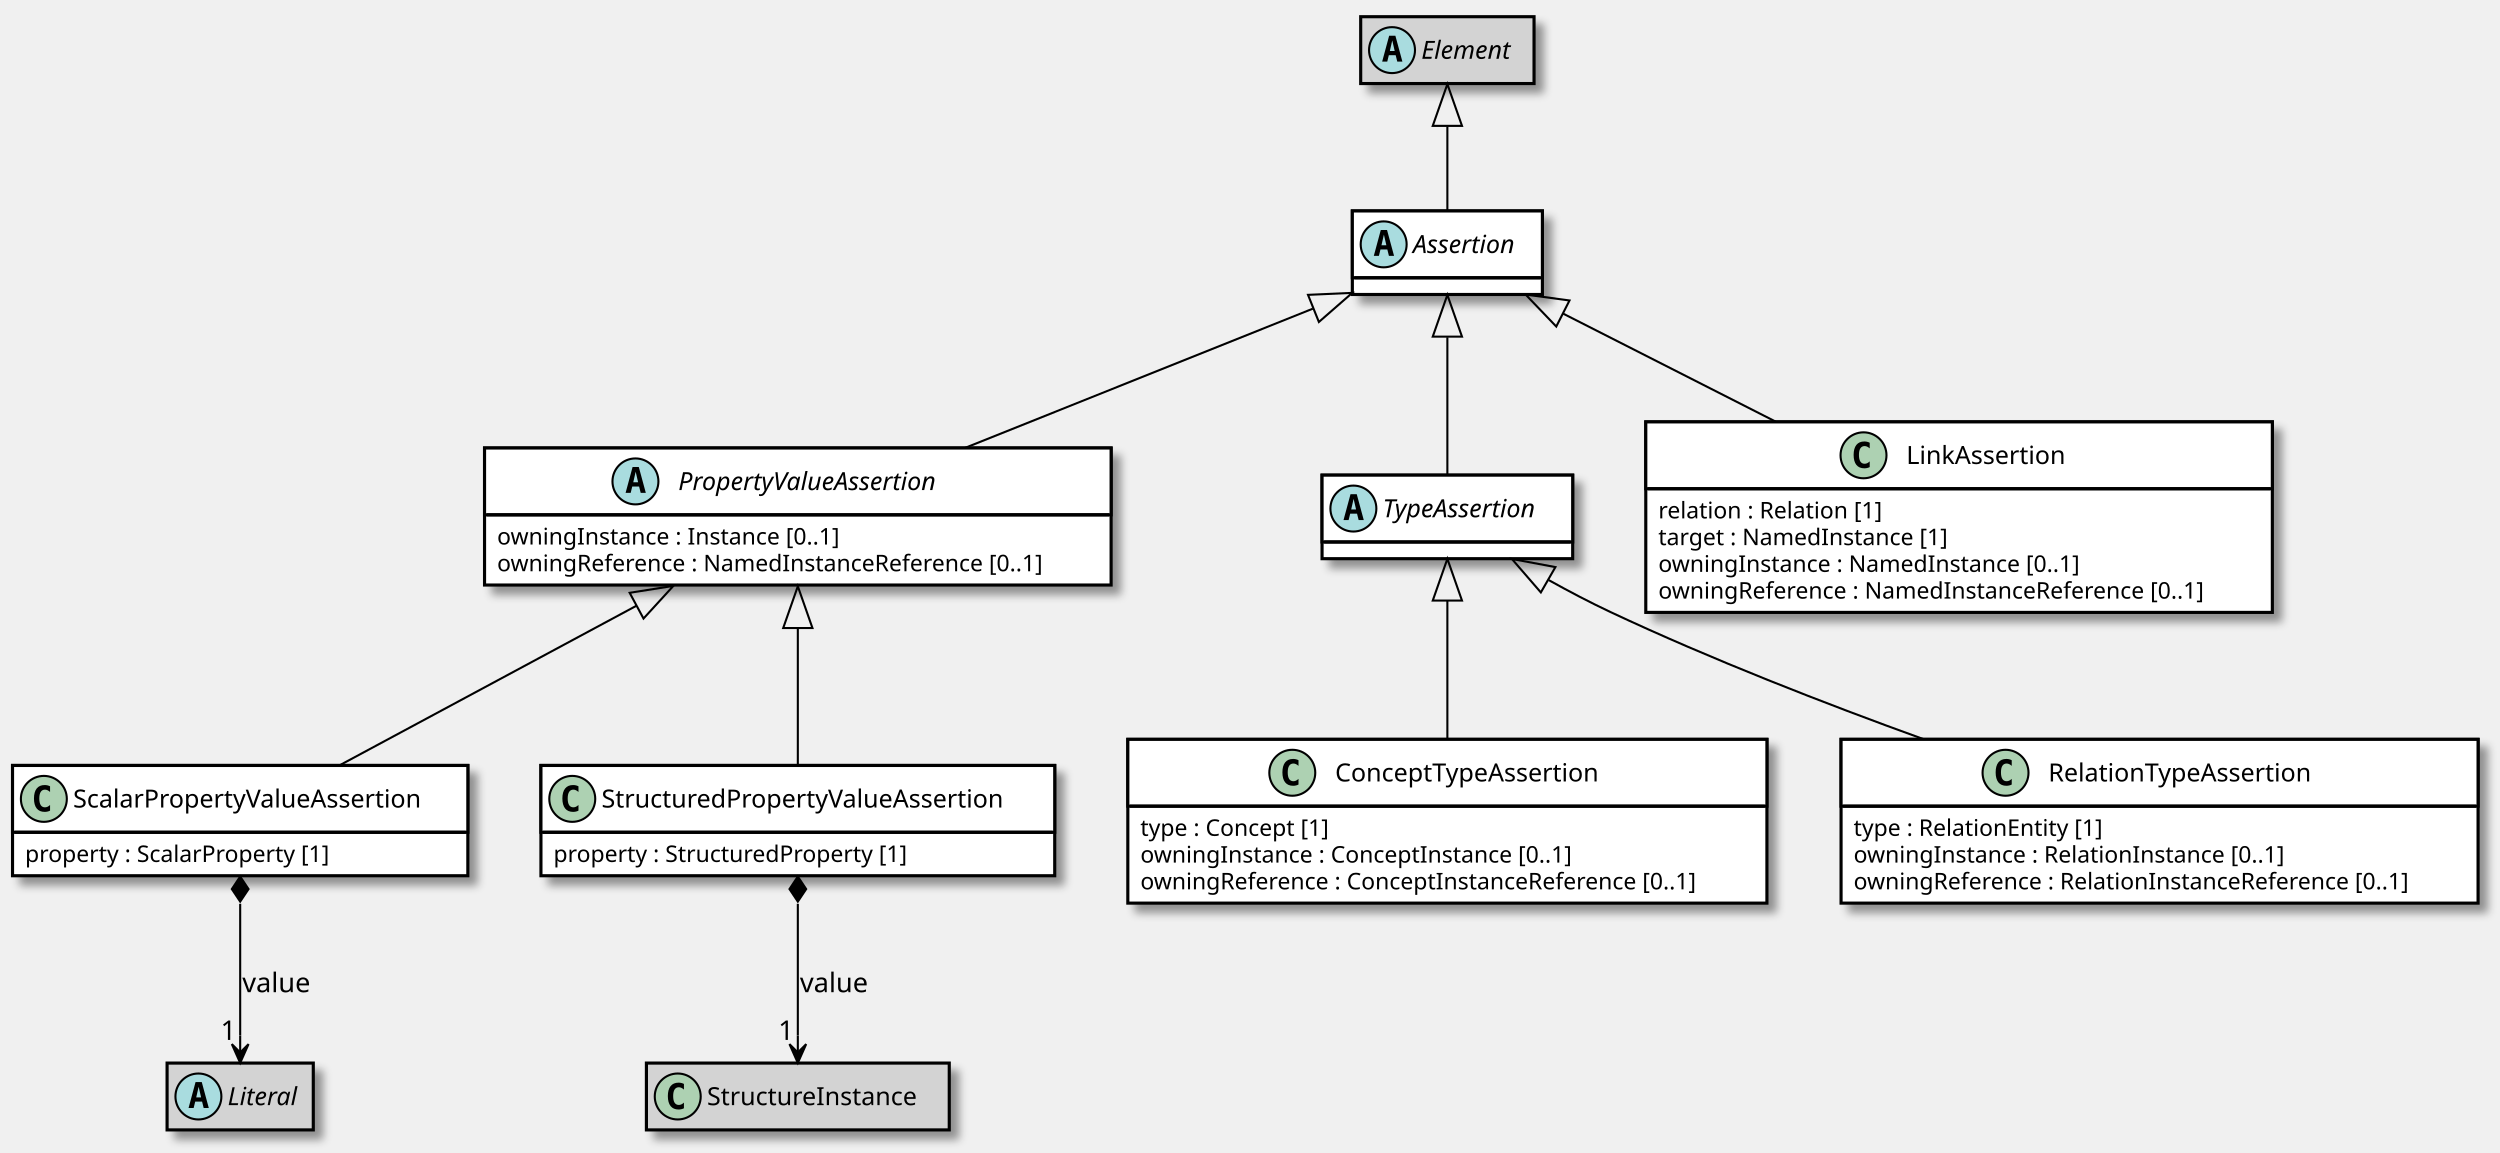
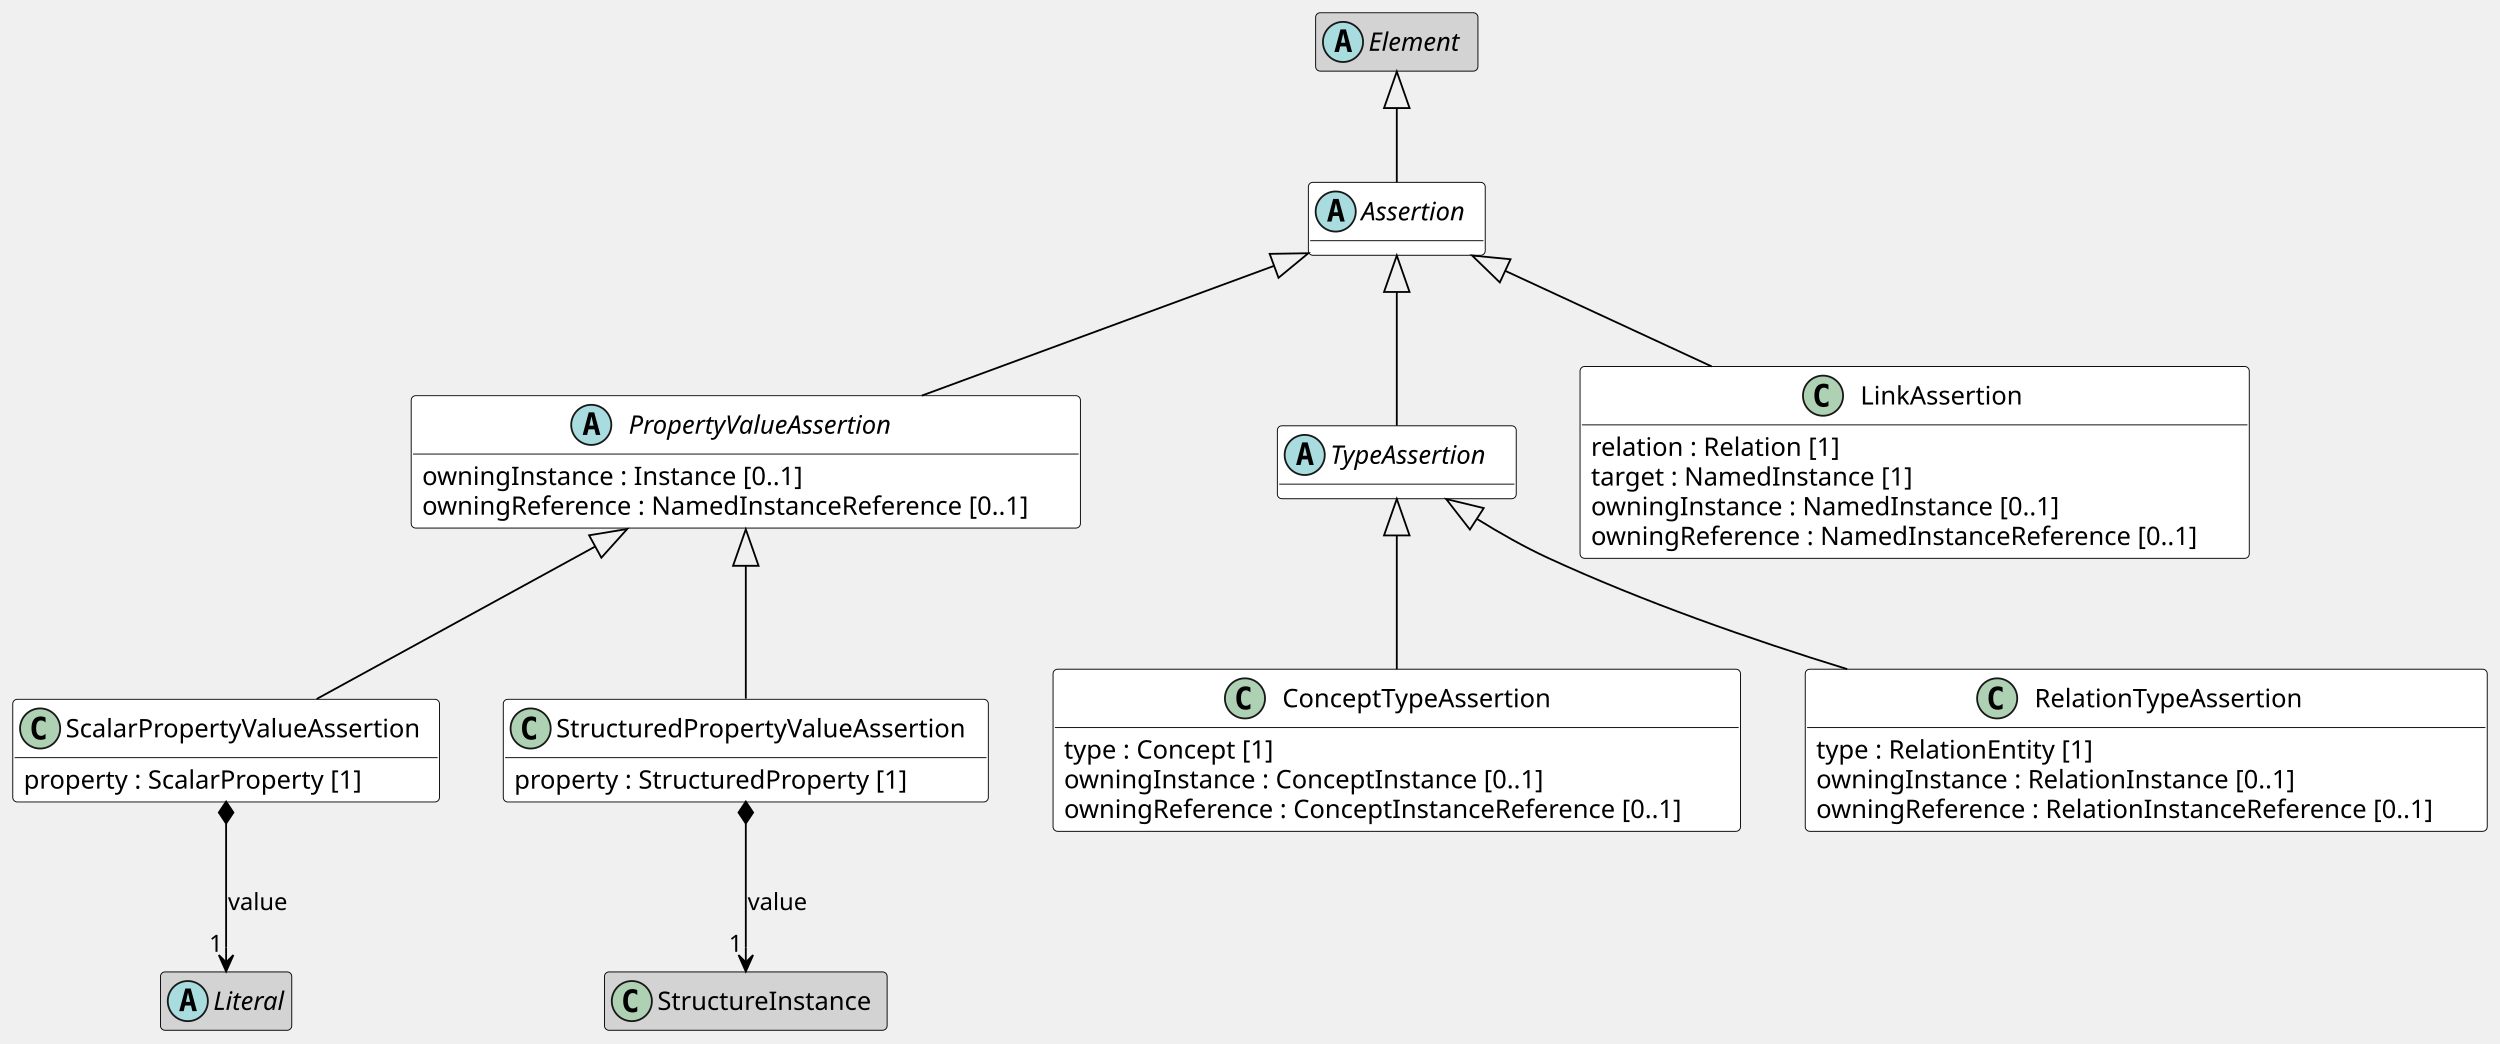
- <svg xmlns="http://www.w3.org/2000/svg" xmlns:xlink="http://www.w3.org/1999/xlink" contentScriptType="application/ecmascript" contentStyleType="text/css" height="552px" preserveAspectRatio="none" style="width:1197px;height:552px;" version="1.1" viewBox="0 0 1197 552" width="1197px" zoomAndPan="magnify">
-   <defs>
-     <filter height="300%" id="f17ykxsv828npx" width="300%" x="-1" y="-1">
-       <feGaussianBlur result="blurOut" stdDeviation="2.0" />
-       <feColorMatrix in="blurOut" result="blurOut2" type="matrix" values="0 0 0 0 0 0 0 0 0 0 0 0 0 0 0 0 0 0 .4 0" />
-       <feOffset dx="4.0" dy="4.0" in="blurOut2" result="blurOut3" />
-       <feBlend in="SourceGraphic" in2="blurOut3" mode="normal" />
-     </filter>
-   </defs>
+ <svg xmlns="http://www.w3.org/2000/svg" xmlns:xlink="http://www.w3.org/1999/xlink" contentStyleType="text/css" height="572px" preserveAspectRatio="none" style="width:1371px;height:572px;background:#FFFFFF;" version="1.1" viewBox="0 0 1371 572" width="1371px" zoomAndPan="magnify">
+   <defs />
  <g>
-     <a target="_top" xlink:actuate="onRequest" xlink:href="#Assertion" xlink:show="new" xlink:title="#Assertion" xlink:type="simple">
-       <rect fill="#FFFFFF" filter="url(#f17ykxsv828npx)" height="40" style="stroke: #000000; stroke-width: 1.5;" width="91" x="647.5" y="101" />
-       <rect fill="#FFFFFF" height="32" style="stroke: #000000; stroke-width: 1.5;" width="91" x="647.5" y="101" />
-       <ellipse cx="662.5" cy="117" fill="#A9DCDF" rx="11" ry="11" style="stroke: #000000; stroke-width: 1.0;" />
-       <path d="M662.609,112.344 L661.453,117.422 L663.781,117.422 L662.609,112.344 Z M661.125,110.109 L664.109,110.109 L667.469,122.5 L665.016,122.5 L664.25,119.438 L660.969,119.438 L660.219,122.5 L657.781,122.5 L661.125,110.109 Z " />
-       <text fill="#000000" font-family="sans-serif" font-size="12" font-style="italic" lengthAdjust="spacingAndGlyphs" textLength="59" x="676.5" y="121.154">Assertion</text>
-       <line style="stroke: #000000; stroke-width: 1.5;" x1="648.5" x2="737.5" y1="133" y2="133" />
+     <a href="#Assertion" target="_top" title="#Assertion" xlink:actuate="onRequest" xlink:href="#Assertion" xlink:show="new" xlink:title="#Assertion" xlink:type="simple">
+       <g>
+         <rect codeLine="6" fill="#FFFFFF" height="40" rx="2.5" ry="2.5" style="stroke:#000000;stroke-width:0.5;" width="97" x="717.5" y="100" />
+         <ellipse cx="732.5" cy="116" fill="#A9DCDF" rx="11" ry="11" style="stroke:#181818;stroke-width:1.0;" />
+         <path d="M732.609,111.344 L731.453,116.422 L733.781,116.422 L732.609,111.344 Z M731.125,109.109 L734.109,109.109 L737.469,121.5 L735.016,121.5 L734.25,118.438 L730.969,118.438 L730.219,121.5 L727.781,121.5 L731.125,109.109 Z " fill="#000000" />
+         <text fill="#000000" font-family="sans-serif" font-size="14" font-style="italic" lengthAdjust="spacing" textLength="65" x="746.5" y="120.847">Assertion</text>
+         <line style="stroke:#000000;stroke-width:0.5;" x1="718.5" x2="813.5" y1="132" y2="132" />
+       </g>
    </a>
-     <a target="_top" xlink:actuate="onRequest" xlink:href="#Element" xlink:show="new" xlink:title="#Element" xlink:type="simple">
-       <rect fill="#D3D3D3" filter="url(#f17ykxsv828npx)" height="32" style="stroke: #000000; stroke-width: 1.5;" width="83" x="651.5" y="8" />
-       <ellipse cx="666.5" cy="24" fill="#A9DCDF" rx="11" ry="11" style="stroke: #000000; stroke-width: 1.0;" />
-       <path d="M666.609,19.344 L665.453,24.422 L667.781,24.422 L666.609,19.344 Z M665.125,17.109 L668.109,17.109 L671.469,29.5 L669.016,29.5 L668.25,26.438 L664.969,26.438 L664.219,29.5 L661.781,29.5 L665.125,17.109 Z " />
-       <text fill="#000000" font-family="sans-serif" font-size="12" font-style="italic" lengthAdjust="spacingAndGlyphs" textLength="51" x="680.5" y="28.154">Element</text>
+     <a href="#Element" target="_top" title="#Element" xlink:actuate="onRequest" xlink:href="#Element" xlink:show="new" xlink:title="#Element" xlink:type="simple">
+       <g>
+         <rect codeLine="8" fill="#D3D3D3" height="32" rx="2.5" ry="2.5" style="stroke:#000000;stroke-width:0.5;" width="89" x="721.5" y="7" />
+         <ellipse cx="736.5" cy="23" fill="#A9DCDF" rx="11" ry="11" style="stroke:#181818;stroke-width:1.0;" />
+         <path d="M736.609,18.344 L735.453,23.422 L737.781,23.422 L736.609,18.344 Z M735.125,16.109 L738.109,16.109 L741.469,28.5 L739.016,28.5 L738.25,25.438 L734.969,25.438 L734.219,28.5 L731.781,28.5 L735.125,16.109 Z " fill="#000000" />
+         <text fill="#000000" font-family="sans-serif" font-size="14" font-style="italic" lengthAdjust="spacing" textLength="57" x="750.5" y="27.847">Element</text>
+       </g>
    </a>
-     <a target="_top" xlink:actuate="onRequest" xlink:href="#ConceptTypeAssertion" xlink:show="new" xlink:title="#ConceptTypeAssertion" xlink:type="simple">
-       <rect fill="#FFFFFF" filter="url(#f17ykxsv828npx)" height="78.414" style="stroke: #000000; stroke-width: 1.5;" width="306" x="540" y="354" />
-       <rect fill="#FFFFFF" height="32" style="stroke: #000000; stroke-width: 1.5;" width="306" x="540" y="354" />
-       <ellipse cx="618.75" cy="370" fill="#ADD1B2" rx="11" ry="11" style="stroke: #000000; stroke-width: 1.0;" />
-       <path d="M621.719,375.641 Q621.141,375.938 620.5,376.078 Q619.859,376.234 619.156,376.234 Q616.656,376.234 615.328,374.594 Q614.016,372.938 614.016,369.812 Q614.016,366.688 615.328,365.031 Q616.656,363.375 619.156,363.375 Q619.859,363.375 620.5,363.531 Q621.156,363.688 621.719,363.984 L621.719,366.703 Q621.094,366.125 620.5,365.859 Q619.906,365.578 619.281,365.578 Q617.938,365.578 617.25,366.656 Q616.562,367.719 616.562,369.812 Q616.562,371.906 617.25,372.984 Q617.938,374.047 619.281,374.047 Q619.906,374.047 620.5,373.781 Q621.094,373.5 621.719,372.922 L621.719,375.641 Z " />
-       <text fill="#000000" font-family="sans-serif" font-size="12" lengthAdjust="spacingAndGlyphs" textLength="140" x="639.25" y="374.154">ConceptTypeAssertion</text>
-       <line style="stroke: #000000; stroke-width: 1.5;" x1="541" x2="845" y1="386" y2="386" />
-       <text fill="#000000" font-family="sans-serif" font-size="11" lengthAdjust="spacingAndGlyphs" textLength="101" x="546" y="400.21">type : Concept [1]</text>
-       <text fill="#000000" font-family="sans-serif" font-size="11" lengthAdjust="spacingAndGlyphs" textLength="228" x="546" y="413.015">owningInstance : ConceptInstance [0..1]</text>
-       <text fill="#000000" font-family="sans-serif" font-size="11" lengthAdjust="spacingAndGlyphs" textLength="294" x="546" y="425.82">owningReference : ConceptInstanceReference [0..1]</text>
+     <a href="#ConceptTypeAssertion" target="_top" title="#ConceptTypeAssertion" xlink:actuate="onRequest" xlink:href="#ConceptTypeAssertion" xlink:show="new" xlink:title="#ConceptTypeAssertion" xlink:type="simple">
+       <g>
+         <rect codeLine="11" fill="#FFFFFF" height="88.891" rx="2.5" ry="2.5" style="stroke:#000000;stroke-width:0.5;" width="377" x="577.5" y="367" />
+         <ellipse cx="682.75" cy="383" fill="#ADD1B2" rx="11" ry="11" style="stroke:#181818;stroke-width:1.0;" />
+         <path d="M685.719,388.641 Q685.141,388.938 684.5,389.078 Q683.859,389.234 683.156,389.234 Q680.656,389.234 679.328,387.594 Q678.016,385.938 678.016,382.812 Q678.016,379.688 679.328,378.031 Q680.656,376.375 683.156,376.375 Q683.859,376.375 684.5,376.531 Q685.156,376.688 685.719,376.984 L685.719,379.703 Q685.094,379.125 684.5,378.859 Q683.906,378.578 683.281,378.578 Q681.938,378.578 681.25,379.656 Q680.562,380.719 680.562,382.812 Q680.562,384.906 681.25,385.984 Q681.938,387.047 683.281,387.047 Q683.906,387.047 684.5,386.781 Q685.094,386.5 685.719,385.922 L685.719,388.641 Z " fill="#000000" />
+         <text fill="#000000" font-family="sans-serif" font-size="14" lengthAdjust="spacing" textLength="158" x="703.25" y="387.847">ConceptTypeAssertion</text>
+         <line style="stroke:#000000;stroke-width:0.5;" x1="578.5" x2="953.5" y1="399" y2="399" />
+         <text fill="#000000" font-family="sans-serif" font-size="14" lengthAdjust="spacing" textLength="125" x="583.5" y="415.995">type : Concept [1]</text>
+         <text fill="#000000" font-family="sans-serif" font-size="14" lengthAdjust="spacing" textLength="280" x="583.5" y="432.292">owningInstance : ConceptInstance [0..1]</text>
+         <text fill="#000000" font-family="sans-serif" font-size="14" lengthAdjust="spacing" textLength="365" x="583.5" y="448.589">owningReference : ConceptInstanceReference [0..1]</text>
+       </g>
    </a>
-     <a target="_top" xlink:actuate="onRequest" xlink:href="#TypeAssertion" xlink:show="new" xlink:title="#TypeAssertion" xlink:type="simple">
-       <rect fill="#FFFFFF" filter="url(#f17ykxsv828npx)" height="40" style="stroke: #000000; stroke-width: 1.5;" width="120" x="633" y="227.5" />
-       <rect fill="#FFFFFF" height="32" style="stroke: #000000; stroke-width: 1.5;" width="120" x="633" y="227.5" />
-       <ellipse cx="648" cy="243.5" fill="#A9DCDF" rx="11" ry="11" style="stroke: #000000; stroke-width: 1.0;" />
-       <path d="M648.109,238.844 L646.953,243.922 L649.281,243.922 L648.109,238.844 Z M646.625,236.609 L649.609,236.609 L652.969,249 L650.516,249 L649.75,245.938 L646.469,245.938 L645.719,249 L643.281,249 L646.625,236.609 Z " />
-       <text fill="#000000" font-family="sans-serif" font-size="12" font-style="italic" lengthAdjust="spacingAndGlyphs" textLength="88" x="662" y="247.654">TypeAssertion</text>
-       <line style="stroke: #000000; stroke-width: 1.5;" x1="634" x2="752" y1="259.5" y2="259.5" />
+     <a href="#TypeAssertion" target="_top" title="#TypeAssertion" xlink:actuate="onRequest" xlink:href="#TypeAssertion" xlink:show="new" xlink:title="#TypeAssertion" xlink:type="simple">
+       <g>
+         <rect codeLine="49" fill="#FFFFFF" height="40" rx="2.5" ry="2.5" style="stroke:#000000;stroke-width:0.5;" width="131" x="700.5" y="233.5" />
+         <ellipse cx="715.5" cy="249.5" fill="#A9DCDF" rx="11" ry="11" style="stroke:#181818;stroke-width:1.0;" />
+         <path d="M715.609,244.844 L714.453,249.922 L716.781,249.922 L715.609,244.844 Z M714.125,242.609 L717.109,242.609 L720.469,255 L718.016,255 L717.25,251.938 L713.969,251.938 L713.219,255 L710.781,255 L714.125,242.609 Z " fill="#000000" />
+         <text fill="#000000" font-family="sans-serif" font-size="14" font-style="italic" lengthAdjust="spacing" textLength="99" x="729.5" y="254.347">TypeAssertion</text>
+         <line style="stroke:#000000;stroke-width:0.5;" x1="701.5" x2="830.5" y1="265.5" y2="265.5" />
+       </g>
    </a>
-     <a target="_top" xlink:actuate="onRequest" xlink:href="#LinkAssertion" xlink:show="new" xlink:title="#LinkAssertion" xlink:type="simple">
-       <rect fill="#FFFFFF" filter="url(#f17ykxsv828npx)" height="91.219" style="stroke: #000000; stroke-width: 1.5;" width="300" x="788" y="202" />
-       <rect fill="#FFFFFF" height="32" style="stroke: #000000; stroke-width: 1.5;" width="300" x="788" y="202" />
-       <ellipse cx="892.25" cy="218" fill="#ADD1B2" rx="11" ry="11" style="stroke: #000000; stroke-width: 1.0;" />
-       <path d="M895.219,223.641 Q894.641,223.938 894,224.078 Q893.359,224.234 892.656,224.234 Q890.156,224.234 888.828,222.594 Q887.516,220.938 887.516,217.812 Q887.516,214.688 888.828,213.031 Q890.156,211.375 892.656,211.375 Q893.359,211.375 894,211.531 Q894.656,211.688 895.219,211.984 L895.219,214.703 Q894.594,214.125 894,213.859 Q893.406,213.578 892.781,213.578 Q891.438,213.578 890.75,214.656 Q890.062,215.719 890.062,217.812 Q890.062,219.906 890.75,220.984 Q891.438,222.047 892.781,222.047 Q893.406,222.047 894,221.781 Q894.594,221.5 895.219,220.922 L895.219,223.641 Z " />
-       <text fill="#000000" font-family="sans-serif" font-size="12" lengthAdjust="spacingAndGlyphs" textLength="83" x="912.75" y="222.154">LinkAssertion</text>
-       <line style="stroke: #000000; stroke-width: 1.5;" x1="789" x2="1087" y1="234" y2="234" />
-       <text fill="#000000" font-family="sans-serif" font-size="11" lengthAdjust="spacingAndGlyphs" textLength="119" x="794" y="248.21">relation : Relation [1]</text>
-       <text fill="#000000" font-family="sans-serif" font-size="11" lengthAdjust="spacingAndGlyphs" textLength="153" x="794" y="261.015">target : NamedInstance [1]</text>
-       <text fill="#000000" font-family="sans-serif" font-size="11" lengthAdjust="spacingAndGlyphs" textLength="222" x="794" y="273.82">owningInstance : NamedInstance [0..1]</text>
-       <text fill="#000000" font-family="sans-serif" font-size="11" lengthAdjust="spacingAndGlyphs" textLength="288" x="794" y="286.625">owningReference : NamedInstanceReference [0..1]</text>
+     <a href="#LinkAssertion" target="_top" title="#LinkAssertion" xlink:actuate="onRequest" xlink:href="#LinkAssertion" xlink:show="new" xlink:title="#LinkAssertion" xlink:type="simple">
+       <g>
+         <rect codeLine="17" fill="#FFFFFF" height="105.188" rx="2.5" ry="2.5" style="stroke:#000000;stroke-width:0.5;" width="367" x="866.5" y="201" />
+         <ellipse cx="999.75" cy="217" fill="#ADD1B2" rx="11" ry="11" style="stroke:#181818;stroke-width:1.0;" />
+         <path d="M1002.719,222.641 Q1002.141,222.938 1001.5,223.078 Q1000.859,223.234 1000.156,223.234 Q997.656,223.234 996.328,221.594 Q995.016,219.938 995.016,216.812 Q995.016,213.688 996.328,212.031 Q997.656,210.375 1000.156,210.375 Q1000.859,210.375 1001.5,210.531 Q1002.156,210.688 1002.719,210.984 L1002.719,213.703 Q1002.094,213.125 1001.5,212.859 Q1000.906,212.578 1000.281,212.578 Q998.938,212.578 998.25,213.656 Q997.562,214.719 997.562,216.812 Q997.562,218.906 998.25,219.984 Q998.938,221.047 1000.281,221.047 Q1000.906,221.047 1001.5,220.781 Q1002.094,220.5 1002.719,219.922 L1002.719,222.641 Z " fill="#000000" />
+         <text fill="#000000" font-family="sans-serif" font-size="14" lengthAdjust="spacing" textLength="92" x="1020.25" y="221.847">LinkAssertion</text>
+         <line style="stroke:#000000;stroke-width:0.5;" x1="867.5" x2="1232.5" y1="233" y2="233" />
+         <text fill="#000000" font-family="sans-serif" font-size="14" lengthAdjust="spacing" textLength="143" x="872.5" y="249.995">relation : Relation [1]</text>
+         <text fill="#000000" font-family="sans-serif" font-size="14" lengthAdjust="spacing" textLength="185" x="872.5" y="266.292">target : NamedInstance [1]</text>
+         <text fill="#000000" font-family="sans-serif" font-size="14" lengthAdjust="spacing" textLength="270" x="872.5" y="282.589">owningInstance : NamedInstance [0..1]</text>
+         <text fill="#000000" font-family="sans-serif" font-size="14" lengthAdjust="spacing" textLength="355" x="872.5" y="298.886">owningReference : NamedInstanceReference [0..1]</text>
+       </g>
    </a>
-     <a target="_top" xlink:actuate="onRequest" xlink:href="#PropertyValueAssertion" xlink:show="new" xlink:title="#PropertyValueAssertion" xlink:type="simple">
-       <rect fill="#FFFFFF" filter="url(#f17ykxsv828npx)" height="65.609" style="stroke: #000000; stroke-width: 1.5;" width="300" x="232" y="214.5" />
-       <rect fill="#FFFFFF" height="32" style="stroke: #000000; stroke-width: 1.5;" width="300" x="232" y="214.5" />
-       <ellipse cx="304.25" cy="230.5" fill="#A9DCDF" rx="11" ry="11" style="stroke: #000000; stroke-width: 1.0;" />
-       <path d="M304.359,225.844 L303.203,230.922 L305.531,230.922 L304.359,225.844 Z M302.875,223.609 L305.859,223.609 L309.219,236 L306.766,236 L306,232.938 L302.719,232.938 L301.969,236 L299.531,236 L302.875,223.609 Z " />
-       <text fill="#000000" font-family="sans-serif" font-size="12" font-style="italic" lengthAdjust="spacingAndGlyphs" textLength="147" x="324.75" y="234.654">PropertyValueAssertion</text>
-       <line style="stroke: #000000; stroke-width: 1.5;" x1="233" x2="531" y1="246.5" y2="246.5" />
-       <text fill="#000000" font-family="sans-serif" font-size="11" lengthAdjust="spacingAndGlyphs" textLength="182" x="238" y="260.71">owningInstance : Instance [0..1]</text>
-       <text fill="#000000" font-family="sans-serif" font-size="11" lengthAdjust="spacingAndGlyphs" textLength="288" x="238" y="273.515">owningReference : NamedInstanceReference [0..1]</text>
+     <a href="#PropertyValueAssertion" target="_top" title="#PropertyValueAssertion" xlink:actuate="onRequest" xlink:href="#PropertyValueAssertion" xlink:show="new" xlink:title="#PropertyValueAssertion" xlink:type="simple">
+       <g>
+         <rect codeLine="24" fill="#FFFFFF" height="72.594" rx="2.5" ry="2.5" style="stroke:#000000;stroke-width:0.5;" width="367" x="225.5" y="217" />
+         <ellipse cx="324.25" cy="233" fill="#A9DCDF" rx="11" ry="11" style="stroke:#181818;stroke-width:1.0;" />
+         <path d="M324.359,228.344 L323.203,233.422 L325.531,233.422 L324.359,228.344 Z M322.875,226.109 L325.859,226.109 L329.219,238.5 L326.766,238.5 L326,235.438 L322.719,235.438 L321.969,238.5 L319.531,238.5 L322.875,226.109 Z " fill="#000000" />
+         <text fill="#000000" font-family="sans-serif" font-size="14" font-style="italic" lengthAdjust="spacing" textLength="161" x="344.75" y="237.847">PropertyValueAssertion</text>
+         <line style="stroke:#000000;stroke-width:0.5;" x1="226.5" x2="591.5" y1="249" y2="249" />
+         <text fill="#000000" font-family="sans-serif" font-size="14" lengthAdjust="spacing" textLength="221" x="231.5" y="265.995">owningInstance : Instance [0..1]</text>
+         <text fill="#000000" font-family="sans-serif" font-size="14" lengthAdjust="spacing" textLength="355" x="231.5" y="282.292">owningReference : NamedInstanceReference [0..1]</text>
+       </g>
    </a>
-     <a target="_top" xlink:actuate="onRequest" xlink:href="#RelationTypeAssertion" xlink:show="new" xlink:title="#RelationTypeAssertion" xlink:type="simple">
-       <rect fill="#FFFFFF" filter="url(#f17ykxsv828npx)" height="78.414" style="stroke: #000000; stroke-width: 1.5;" width="305" x="881.5" y="354" />
-       <rect fill="#FFFFFF" height="32" style="stroke: #000000; stroke-width: 1.5;" width="305" x="881.5" y="354" />
-       <ellipse cx="960.25" cy="370" fill="#ADD1B2" rx="11" ry="11" style="stroke: #000000; stroke-width: 1.0;" />
-       <path d="M963.219,375.641 Q962.641,375.938 962,376.078 Q961.359,376.234 960.656,376.234 Q958.156,376.234 956.828,374.594 Q955.516,372.938 955.516,369.812 Q955.516,366.688 956.828,365.031 Q958.156,363.375 960.656,363.375 Q961.359,363.375 962,363.531 Q962.656,363.688 963.219,363.984 L963.219,366.703 Q962.594,366.125 962,365.859 Q961.406,365.578 960.781,365.578 Q959.438,365.578 958.75,366.656 Q958.062,367.719 958.062,369.812 Q958.062,371.906 958.75,372.984 Q959.438,374.047 960.781,374.047 Q961.406,374.047 962,373.781 Q962.594,373.5 963.219,372.922 L963.219,375.641 Z " />
-       <text fill="#000000" font-family="sans-serif" font-size="12" lengthAdjust="spacingAndGlyphs" textLength="139" x="980.75" y="374.154">RelationTypeAssertion</text>
-       <line style="stroke: #000000; stroke-width: 1.5;" x1="882.5" x2="1185.5" y1="386" y2="386" />
-       <text fill="#000000" font-family="sans-serif" font-size="11" lengthAdjust="spacingAndGlyphs" textLength="131" x="887.5" y="400.21">type : RelationEntity [1]</text>
-       <text fill="#000000" font-family="sans-serif" font-size="11" lengthAdjust="spacingAndGlyphs" textLength="227" x="887.5" y="413.015">owningInstance : RelationInstance [0..1]</text>
-       <text fill="#000000" font-family="sans-serif" font-size="11" lengthAdjust="spacingAndGlyphs" textLength="293" x="887.5" y="425.82">owningReference : RelationInstanceReference [0..1]</text>
+     <a href="#RelationTypeAssertion" target="_top" title="#RelationTypeAssertion" xlink:actuate="onRequest" xlink:href="#RelationTypeAssertion" xlink:show="new" xlink:title="#RelationTypeAssertion" xlink:type="simple">
+       <g>
+         <rect codeLine="29" fill="#FFFFFF" height="88.891" rx="2.5" ry="2.5" style="stroke:#000000;stroke-width:0.5;" width="374" x="990" y="367" />
+         <ellipse cx="1095.25" cy="383" fill="#ADD1B2" rx="11" ry="11" style="stroke:#181818;stroke-width:1.0;" />
+         <path d="M1098.219,388.641 Q1097.641,388.938 1097,389.078 Q1096.359,389.234 1095.656,389.234 Q1093.156,389.234 1091.828,387.594 Q1090.516,385.938 1090.516,382.812 Q1090.516,379.688 1091.828,378.031 Q1093.156,376.375 1095.656,376.375 Q1096.359,376.375 1097,376.531 Q1097.656,376.688 1098.219,376.984 L1098.219,379.703 Q1097.594,379.125 1097,378.859 Q1096.406,378.578 1095.781,378.578 Q1094.438,378.578 1093.75,379.656 Q1093.062,380.719 1093.062,382.812 Q1093.062,384.906 1093.75,385.984 Q1094.438,387.047 1095.781,387.047 Q1096.406,387.047 1097,386.781 Q1097.594,386.5 1098.219,385.922 L1098.219,388.641 Z " fill="#000000" />
+         <text fill="#000000" font-family="sans-serif" font-size="14" lengthAdjust="spacing" textLength="155" x="1115.75" y="387.847">RelationTypeAssertion</text>
+         <line style="stroke:#000000;stroke-width:0.5;" x1="991" x2="1363" y1="399" y2="399" />
+         <text fill="#000000" font-family="sans-serif" font-size="14" lengthAdjust="spacing" textLength="160" x="996" y="415.995">type : RelationEntity [1]</text>
+         <text fill="#000000" font-family="sans-serif" font-size="14" lengthAdjust="spacing" textLength="277" x="996" y="432.292">owningInstance : RelationInstance [0..1]</text>
+         <text fill="#000000" font-family="sans-serif" font-size="14" lengthAdjust="spacing" textLength="362" x="996" y="448.589">owningReference : RelationInstanceReference [0..1]</text>
+       </g>
    </a>
-     <a target="_top" xlink:actuate="onRequest" xlink:href="#ScalarPropertyValueAssertion" xlink:show="new" xlink:title="#ScalarPropertyValueAssertion" xlink:type="simple">
-       <rect fill="#FFFFFF" filter="url(#f17ykxsv828npx)" height="52.805" style="stroke: #000000; stroke-width: 1.5;" width="218" x="6" y="366.5" />
-       <rect fill="#FFFFFF" height="32" style="stroke: #000000; stroke-width: 1.5;" width="218" x="6" y="366.5" />
-       <ellipse cx="21" cy="382.5" fill="#ADD1B2" rx="11" ry="11" style="stroke: #000000; stroke-width: 1.0;" />
-       <path d="M23.969,388.141 Q23.391,388.438 22.75,388.578 Q22.109,388.734 21.406,388.734 Q18.906,388.734 17.578,387.094 Q16.266,385.438 16.266,382.312 Q16.266,379.188 17.578,377.531 Q18.906,375.875 21.406,375.875 Q22.109,375.875 22.75,376.031 Q23.406,376.188 23.969,376.484 L23.969,379.203 Q23.344,378.625 22.75,378.359 Q22.156,378.078 21.531,378.078 Q20.188,378.078 19.5,379.156 Q18.812,380.219 18.812,382.312 Q18.812,384.406 19.5,385.484 Q20.188,386.547 21.531,386.547 Q22.156,386.547 22.75,386.281 Q23.344,386 23.969,385.422 L23.969,388.141 Z " />
-       <text fill="#000000" font-family="sans-serif" font-size="12" lengthAdjust="spacingAndGlyphs" textLength="186" x="35" y="386.654">ScalarPropertyValueAssertion</text>
-       <line style="stroke: #000000; stroke-width: 1.5;" x1="7" x2="223" y1="398.5" y2="398.5" />
-       <text fill="#000000" font-family="sans-serif" font-size="11" lengthAdjust="spacingAndGlyphs" textLength="163" x="12" y="412.71">property : ScalarProperty [1]</text>
+     <a href="#ScalarPropertyValueAssertion" target="_top" title="#ScalarPropertyValueAssertion" xlink:actuate="onRequest" xlink:href="#ScalarPropertyValueAssertion" xlink:show="new" xlink:title="#ScalarPropertyValueAssertion" xlink:type="simple">
+       <g>
+         <rect codeLine="35" fill="#FFFFFF" height="56.297" rx="2.5" ry="2.5" style="stroke:#000000;stroke-width:0.5;" width="234" x="7" y="383.5" />
+         <ellipse cx="22" cy="399.5" fill="#ADD1B2" rx="11" ry="11" style="stroke:#181818;stroke-width:1.0;" />
+         <path d="M24.969,405.141 Q24.391,405.438 23.75,405.578 Q23.109,405.734 22.406,405.734 Q19.906,405.734 18.578,404.094 Q17.266,402.438 17.266,399.312 Q17.266,396.188 18.578,394.531 Q19.906,392.875 22.406,392.875 Q23.109,392.875 23.75,393.031 Q24.406,393.188 24.969,393.484 L24.969,396.203 Q24.344,395.625 23.75,395.359 Q23.156,395.078 22.531,395.078 Q21.188,395.078 20.5,396.156 Q19.812,397.219 19.812,399.312 Q19.812,401.406 20.5,402.484 Q21.188,403.547 22.531,403.547 Q23.156,403.547 23.75,403.281 Q24.344,403 24.969,402.422 L24.969,405.141 Z " fill="#000000" />
+         <text fill="#000000" font-family="sans-serif" font-size="14" lengthAdjust="spacing" textLength="202" x="36" y="404.347">ScalarPropertyValueAssertion</text>
+         <line style="stroke:#000000;stroke-width:0.5;" x1="8" x2="240" y1="415.5" y2="415.5" />
+         <text fill="#000000" font-family="sans-serif" font-size="14" lengthAdjust="spacing" textLength="193" x="13" y="432.495">property : ScalarProperty [1]</text>
+       </g>
    </a>
-     <a target="_top" xlink:actuate="onRequest" xlink:href="#Literal" xlink:show="new" xlink:title="#Literal" xlink:type="simple">
-       <rect fill="#D3D3D3" filter="url(#f17ykxsv828npx)" height="32" style="stroke: #000000; stroke-width: 1.5;" width="70" x="80" y="509" />
-       <ellipse cx="95" cy="525" fill="#A9DCDF" rx="11" ry="11" style="stroke: #000000; stroke-width: 1.0;" />
-       <path d="M95.109,520.344 L93.953,525.422 L96.281,525.422 L95.109,520.344 Z M93.625,518.109 L96.609,518.109 L99.969,530.5 L97.516,530.5 L96.75,527.438 L93.469,527.438 L92.719,530.5 L90.281,530.5 L93.625,518.109 Z " />
-       <text fill="#000000" font-family="sans-serif" font-size="12" font-style="italic" lengthAdjust="spacingAndGlyphs" textLength="38" x="109" y="529.154">Literal</text>
+     <a href="#Literal" target="_top" title="#Literal" xlink:actuate="onRequest" xlink:href="#Literal" xlink:show="new" xlink:title="#Literal" xlink:type="simple">
+       <g>
+         <rect codeLine="38" fill="#D3D3D3" height="32" rx="2.5" ry="2.5" style="stroke:#000000;stroke-width:0.5;" width="72" x="88" y="533" />
+         <ellipse cx="103" cy="549" fill="#A9DCDF" rx="11" ry="11" style="stroke:#181818;stroke-width:1.0;" />
+         <path d="M103.109,544.344 L101.953,549.422 L104.281,549.422 L103.109,544.344 Z M101.625,542.109 L104.609,542.109 L107.969,554.5 L105.516,554.5 L104.75,551.438 L101.469,551.438 L100.719,554.5 L98.281,554.5 L101.625,542.109 Z " fill="#000000" />
+         <text fill="#000000" font-family="sans-serif" font-size="14" font-style="italic" lengthAdjust="spacing" textLength="40" x="117" y="553.847">Literal</text>
+       </g>
    </a>
-     <a target="_top" xlink:actuate="onRequest" xlink:href="#StructuredPropertyValueAssertion" xlink:show="new" xlink:title="#StructuredPropertyValueAssertion" xlink:type="simple">
-       <rect fill="#FFFFFF" filter="url(#f17ykxsv828npx)" height="52.805" style="stroke: #000000; stroke-width: 1.5;" width="246" x="259" y="366.5" />
-       <rect fill="#FFFFFF" height="32" style="stroke: #000000; stroke-width: 1.5;" width="246" x="259" y="366.5" />
-       <ellipse cx="274" cy="382.5" fill="#ADD1B2" rx="11" ry="11" style="stroke: #000000; stroke-width: 1.0;" />
-       <path d="M276.969,388.141 Q276.391,388.438 275.75,388.578 Q275.109,388.734 274.406,388.734 Q271.906,388.734 270.578,387.094 Q269.266,385.438 269.266,382.312 Q269.266,379.188 270.578,377.531 Q271.906,375.875 274.406,375.875 Q275.109,375.875 275.75,376.031 Q276.406,376.188 276.969,376.484 L276.969,379.203 Q276.344,378.625 275.75,378.359 Q275.156,378.078 274.531,378.078 Q273.188,378.078 272.5,379.156 Q271.812,380.219 271.812,382.312 Q271.812,384.406 272.5,385.484 Q273.188,386.547 274.531,386.547 Q275.156,386.547 275.75,386.281 Q276.344,386 276.969,385.422 L276.969,388.141 Z " />
-       <text fill="#000000" font-family="sans-serif" font-size="12" lengthAdjust="spacingAndGlyphs" textLength="214" x="288" y="386.654">StructuredPropertyValueAssertion</text>
-       <line style="stroke: #000000; stroke-width: 1.5;" x1="260" x2="504" y1="398.5" y2="398.5" />
-       <text fill="#000000" font-family="sans-serif" font-size="11" lengthAdjust="spacingAndGlyphs" textLength="187" x="265" y="412.71">property : StructuredProperty [1]</text>
+     <a href="#StructuredPropertyValueAssertion" target="_top" title="#StructuredPropertyValueAssertion" xlink:actuate="onRequest" xlink:href="#StructuredPropertyValueAssertion" xlink:show="new" xlink:title="#StructuredPropertyValueAssertion" xlink:type="simple">
+       <g>
+         <rect codeLine="42" fill="#FFFFFF" height="56.297" rx="2.5" ry="2.5" style="stroke:#000000;stroke-width:0.5;" width="266" x="276" y="383.5" />
+         <ellipse cx="291" cy="399.5" fill="#ADD1B2" rx="11" ry="11" style="stroke:#181818;stroke-width:1.0;" />
+         <path d="M293.969,405.141 Q293.391,405.438 292.75,405.578 Q292.109,405.734 291.406,405.734 Q288.906,405.734 287.578,404.094 Q286.266,402.438 286.266,399.312 Q286.266,396.188 287.578,394.531 Q288.906,392.875 291.406,392.875 Q292.109,392.875 292.75,393.031 Q293.406,393.188 293.969,393.484 L293.969,396.203 Q293.344,395.625 292.75,395.359 Q292.156,395.078 291.531,395.078 Q290.188,395.078 289.5,396.156 Q288.812,397.219 288.812,399.312 Q288.812,401.406 289.5,402.484 Q290.188,403.547 291.531,403.547 Q292.156,403.547 292.75,403.281 Q293.344,403 293.969,402.422 L293.969,405.141 Z " fill="#000000" />
+         <text fill="#000000" font-family="sans-serif" font-size="14" lengthAdjust="spacing" textLength="234" x="305" y="404.347">StructuredPropertyValueAssertion</text>
+         <line style="stroke:#000000;stroke-width:0.5;" x1="277" x2="541" y1="415.5" y2="415.5" />
+         <text fill="#000000" font-family="sans-serif" font-size="14" lengthAdjust="spacing" textLength="225" x="282" y="432.495">property : StructuredProperty [1]</text>
+       </g>
    </a>
-     <a target="_top" xlink:actuate="onRequest" xlink:href="#StructureInstance" xlink:show="new" xlink:title="#StructureInstance" xlink:type="simple">
-       <rect fill="#D3D3D3" filter="url(#f17ykxsv828npx)" height="32" style="stroke: #000000; stroke-width: 1.5;" width="145" x="309.5" y="509" />
-       <ellipse cx="324.5" cy="525" fill="#ADD1B2" rx="11" ry="11" style="stroke: #000000; stroke-width: 1.0;" />
-       <path d="M327.469,530.641 Q326.891,530.938 326.25,531.078 Q325.609,531.234 324.906,531.234 Q322.406,531.234 321.078,529.594 Q319.766,527.938 319.766,524.812 Q319.766,521.688 321.078,520.031 Q322.406,518.375 324.906,518.375 Q325.609,518.375 326.25,518.531 Q326.906,518.688 327.469,518.984 L327.469,521.703 Q326.844,521.125 326.25,520.859 Q325.656,520.578 325.031,520.578 Q323.688,520.578 323,521.656 Q322.312,522.719 322.312,524.812 Q322.312,526.906 323,527.984 Q323.688,529.047 325.031,529.047 Q325.656,529.047 326.25,528.781 Q326.844,528.5 327.469,527.922 L327.469,530.641 Z " />
-       <text fill="#000000" font-family="sans-serif" font-size="12" lengthAdjust="spacingAndGlyphs" textLength="113" x="338.5" y="529.154">StructureInstance</text>
+     <a href="#StructureInstance" target="_top" title="#StructureInstance" xlink:actuate="onRequest" xlink:href="#StructureInstance" xlink:show="new" xlink:title="#StructureInstance" xlink:type="simple">
+       <g>
+         <rect codeLine="45" fill="#D3D3D3" height="32" rx="2.5" ry="2.5" style="stroke:#000000;stroke-width:0.5;" width="155" x="331.5" y="533" />
+         <ellipse cx="346.5" cy="549" fill="#ADD1B2" rx="11" ry="11" style="stroke:#181818;stroke-width:1.0;" />
+         <path d="M349.469,554.641 Q348.891,554.938 348.25,555.078 Q347.609,555.234 346.906,555.234 Q344.406,555.234 343.078,553.594 Q341.766,551.938 341.766,548.812 Q341.766,545.688 343.078,544.031 Q344.406,542.375 346.906,542.375 Q347.609,542.375 348.25,542.531 Q348.906,542.688 349.469,542.984 L349.469,545.703 Q348.844,545.125 348.25,544.859 Q347.656,544.578 347.031,544.578 Q345.688,544.578 345,545.656 Q344.312,546.719 344.312,548.812 Q344.312,550.906 345,551.984 Q345.688,553.047 347.031,553.047 Q347.656,553.047 348.25,552.781 Q348.844,552.5 349.469,551.922 L349.469,554.641 Z " fill="#000000" />
+         <text fill="#000000" font-family="sans-serif" font-size="14" lengthAdjust="spacing" textLength="123" x="360.5" y="553.847">StructureInstance</text>
+       </g>
    </a>
-     <a target="_top" xlink:actuate="onRequest" xlink:href="#Element" xlink:show="new" xlink:title="#Element" xlink:type="simple">
-       <path d="M693,60.472 C693,74.156 693,89.266 693,100.838 " fill="none" style="stroke: #000000; stroke-width: 1.0;" />
-       <polygon fill="none" points="686,60.263,693,40.263,700,60.263,686,60.263" style="stroke: #000000; stroke-width: 1.0;" />
-     </a>
-     <a target="_top" xlink:actuate="onRequest" xlink:href="#TypeAssertion" xlink:show="new" xlink:title="#TypeAssertion" xlink:type="simple">
-       <path d="M693,287.719 C693,308.353 693,333.54 693,353.992 " fill="none" style="stroke: #000000; stroke-width: 1.0;" />
-       <polygon fill="none" points="686,287.556,693,267.556,700,287.556,686,287.556" style="stroke: #000000; stroke-width: 1.0;" />
-     </a>
-     <a target="_top" xlink:actuate="onRequest" xlink:href="#Assertion" xlink:show="new" xlink:title="#Assertion" xlink:type="simple">
-       <path d="M748.513,150.21 C778.531,165.464 816.3,184.656 850.203,201.885 " fill="none" style="stroke: #000000; stroke-width: 1.0;" />
-       <polygon fill="none" points="745.136,156.345,730.477,141.044,751.478,143.864,745.136,156.345" style="stroke: #000000; stroke-width: 1.0;" />
-     </a>
-     <a target="_top" xlink:actuate="onRequest" xlink:href="#Assertion" xlink:show="new" xlink:title="#Assertion" xlink:type="simple">
-       <path d="M628.589,147.785 C580.264,167.131 513.81,193.733 462.065,214.448 " fill="none" style="stroke: #000000; stroke-width: 1.0;" />
-       <polygon fill="none" points="626.276,141.171,647.445,140.237,631.479,154.168,626.276,141.171" style="stroke: #000000; stroke-width: 1.0;" />
-     </a>
-     <a target="_top" xlink:actuate="onRequest" xlink:href="#TypeAssertion" xlink:show="new" xlink:title="#TypeAssertion" xlink:type="simple">
-       <path d="M741.529,277.754 C751.151,283.106 761.284,288.435 771,293 C819.13,315.614 873.954,336.919 921.046,353.929 " fill="none" style="stroke: #000000; stroke-width: 1.0;" />
-       <polygon fill="none" points="737.756,283.66,723.898,267.63,744.728,271.519,737.756,283.66" style="stroke: #000000; stroke-width: 1.0;" />
-     </a>
-     <a target="_top" xlink:actuate="onRequest" xlink:href="#PropertyValueAssertion" xlink:show="new" xlink:title="#PropertyValueAssertion" xlink:type="simple">
-       <path d="M304.795,289.994 C258.953,314.632 202.269,345.097 162.841,366.288 " fill="none" style="stroke: #000000; stroke-width: 1.0;" />
-       <polygon fill="none" points="301.482,283.828,322.412,280.526,308.109,296.16,301.482,283.828" style="stroke: #000000; stroke-width: 1.0;" />
-     </a>
-     <path d="M115,432.724 C115,453.005 115,477.389 115,495.85 " fill="none" style="stroke: #000000; stroke-width: 1.0;" />
-     <polygon fill="#000000" points="115,508.921,119,499.921,115,503.921,111,499.921,115,508.921" style="stroke: #000000; stroke-width: 1.0;" />
-     <line style="stroke: #000000; stroke-width: 1.0;" x1="115" x2="115" y1="503.921" y2="495.921" />
-     <polygon fill="#000000" points="115,419.684,111,425.684,115,431.684,119,425.684,115,419.684" style="stroke: #000000; stroke-width: 1.0;" />
-     <text fill="#000000" font-family="sans-serif" font-size="13" lengthAdjust="spacingAndGlyphs" textLength="34" x="116" y="475.067">value</text>
-     <text fill="#000000" font-family="sans-serif" font-size="13" lengthAdjust="spacingAndGlyphs" textLength="8" x="105.625" y="497.905">1</text>
-     <a target="_top" xlink:actuate="onRequest" xlink:href="#PropertyValueAssertion" xlink:show="new" xlink:title="#PropertyValueAssertion" xlink:type="simple">
-       <path d="M382,300.872 C382,323.084 382,347.974 382,366.122 " fill="none" style="stroke: #000000; stroke-width: 1.0;" />
-       <polygon fill="none" points="375,300.704,382,280.704,389,300.704,375,300.704" style="stroke: #000000; stroke-width: 1.0;" />
-     </a>
-     <path d="M382,432.724 C382,453.005 382,477.389 382,495.85 " fill="none" style="stroke: #000000; stroke-width: 1.0;" />
-     <polygon fill="#000000" points="382,508.921,386,499.921,382,503.921,378,499.921,382,508.921" style="stroke: #000000; stroke-width: 1.0;" />
-     <line style="stroke: #000000; stroke-width: 1.0;" x1="382" x2="382" y1="503.921" y2="495.921" />
-     <polygon fill="#000000" points="382,419.684,378,425.684,382,431.684,386,425.684,382,419.684" style="stroke: #000000; stroke-width: 1.0;" />
-     <text fill="#000000" font-family="sans-serif" font-size="13" lengthAdjust="spacingAndGlyphs" textLength="34" x="383" y="475.067">value</text>
-     <text fill="#000000" font-family="sans-serif" font-size="13" lengthAdjust="spacingAndGlyphs" textLength="8" x="372.625" y="497.905">1</text>
-     <a target="_top" xlink:actuate="onRequest" xlink:href="#Assertion" xlink:show="new" xlink:title="#Assertion" xlink:type="simple">
-       <path d="M693,161.494 C693,183.378 693,209.612 693,227.093 " fill="none" style="stroke: #000000; stroke-width: 1.0;" />
-       <polygon fill="none" points="686,161.18,693,141.18,700,161.18,686,161.18" style="stroke: #000000; stroke-width: 1.0;" />
-     </a>
+     <g>
+       <a href="#Element" target="_top" title="#Element" xlink:actuate="onRequest" xlink:href="#Element" xlink:show="new" xlink:title="#Element" xlink:type="simple">
+         <path codeLine="10" d="M766,59.472 C766,73.156 766,88.266 766,99.838 " fill="none" style="stroke:#000000;stroke-width:1.0;" />
+         <polygon fill="none" points="759,59.263,766,39.263,773,59.263,759,59.263" style="stroke:#000000;stroke-width:1.0;" />
+       </a>
+     </g>
+     <g>
+       <a href="#TypeAssertion" target="_top" title="#TypeAssertion" xlink:actuate="onRequest" xlink:href="#TypeAssertion" xlink:show="new" xlink:title="#TypeAssertion" xlink:type="simple">
+         <path codeLine="16" d="M766,293.651 C766,315.971 766,343.988 766,366.993 " fill="none" style="stroke:#000000;stroke-width:1.0;" />
+         <polygon fill="none" points="759,293.629,766,273.629,773,293.629,759,293.629" style="stroke:#000000;stroke-width:1.0;" />
+       </a>
+     </g>
+     <g>
+       <a href="#Assertion" target="_top" title="#Assertion" xlink:actuate="onRequest" xlink:href="#Assertion" xlink:show="new" xlink:title="#Assertion" xlink:type="simple">
+         <path codeLine="23" d="M825.481,148.542 C858.29,163.733 900.1,183.092 938.724,200.976 " fill="none" style="stroke:#000000;stroke-width:1.0;" />
+         <polygon fill="none" points="822.504,154.877,807.296,140.121,828.386,142.173,822.504,154.877" style="stroke:#000000;stroke-width:1.0;" />
+       </a>
+     </g>
+     <g>
+       <a href="#Assertion" target="_top" title="#Assertion" xlink:actuate="onRequest" xlink:href="#Assertion" xlink:show="new" xlink:title="#Assertion" xlink:type="simple">
+         <path codeLine="28" d="M698.503,145.863 C643.976,165.947 566.534,194.473 505.465,216.968 " fill="none" style="stroke:#000000;stroke-width:1.0;" />
+         <polygon fill="none" points="696.295,139.216,717.482,138.872,701.134,152.353,696.295,139.216" style="stroke:#000000;stroke-width:1.0;" />
+       </a>
+     </g>
+     <g>
+       <a href="#TypeAssertion" target="_top" title="#TypeAssertion" xlink:actuate="onRequest" xlink:href="#TypeAssertion" xlink:show="new" xlink:title="#TypeAssertion" xlink:type="simple">
+         <path codeLine="34" d="M809.961,284.573 C822.256,292.202 835.859,299.943 849,306 C900.834,329.891 959.641,350.5 1013.01,366.95 " fill="none" style="stroke:#000000;stroke-width:1.0;" />
+         <polygon fill="none" points="806.096,290.41,793.087,273.684,813.687,278.647,806.096,290.41" style="stroke:#000000;stroke-width:1.0;" />
+       </a>
+     </g>
+     <g>
+       <a href="#PropertyValueAssertion" target="_top" title="#PropertyValueAssertion" xlink:actuate="onRequest" xlink:href="#PropertyValueAssertion" xlink:show="new" xlink:title="#PropertyValueAssertion" xlink:type="simple">
+         <path codeLine="40" d="M326.346,299.742 C276.906,326.804 215.72,360.295 173.653,383.322 " fill="none" style="stroke:#000000;stroke-width:1.0;" />
+         <polygon fill="none" points="323.068,293.557,343.972,290.094,329.79,305.837,323.068,293.557" style="stroke:#000000;stroke-width:1.0;" />
+       </a>
+     </g>
+     <g>
+       <path codeLine="41" d="M124,451.595 C124,451.595 124,500.342 124,519.689 " fill="none" style="stroke:#000000;stroke-width:1.0;" />
+       <polygon fill="#000000" points="124,532.737,128,523.737,124,527.737,120,523.737,124,532.737" style="stroke:#000000;stroke-width:1.0;" />
+       <line style="stroke:#000000;stroke-width:1.0;" x1="124" x2="124" y1="527.737" y2="519.737" />
+       <polygon fill="#000000" points="124,439.595,120,445.595,124,451.595,128,445.595,124,439.595" style="stroke:#000000;stroke-width:1.0;" />
+       <text fill="#000000" font-family="sans-serif" font-size="13" lengthAdjust="spacing" textLength="34" x="125" y="499.067">value</text>
+       <text fill="#000000" font-family="sans-serif" font-size="13" lengthAdjust="spacing" textLength="8" x="114.675" y="521.955">1</text>
+     </g>
+     <g>
+       <a href="#PropertyValueAssertion" target="_top" title="#PropertyValueAssertion" xlink:actuate="onRequest" xlink:href="#PropertyValueAssertion" xlink:show="new" xlink:title="#PropertyValueAssertion" xlink:type="simple">
+         <path codeLine="47" d="M409,310.468 C409,335.174 409,363.092 409,383.144 " fill="none" style="stroke:#000000;stroke-width:1.0;" />
+         <polygon fill="none" points="402,310.29,409,290.29,416,310.29,402,310.29" style="stroke:#000000;stroke-width:1.0;" />
+       </a>
+     </g>
+     <g>
+       <path codeLine="48" d="M409,451.595 C409,451.595 409,500.342 409,519.689 " fill="none" style="stroke:#000000;stroke-width:1.0;" />
+       <polygon fill="#000000" points="409,532.737,413,523.737,409,527.737,405,523.737,409,532.737" style="stroke:#000000;stroke-width:1.0;" />
+       <line style="stroke:#000000;stroke-width:1.0;" x1="409" x2="409" y1="527.737" y2="519.737" />
+       <polygon fill="#000000" points="409,439.595,405,445.595,409,451.595,413,445.595,409,439.595" style="stroke:#000000;stroke-width:1.0;" />
+       <text fill="#000000" font-family="sans-serif" font-size="13" lengthAdjust="spacing" textLength="34" x="410" y="499.067">value</text>
+       <text fill="#000000" font-family="sans-serif" font-size="13" lengthAdjust="spacing" textLength="8" x="399.675" y="521.955">1</text>
+     </g>
+     <g>
+       <a href="#Assertion" target="_top" title="#Assertion" xlink:actuate="onRequest" xlink:href="#Assertion" xlink:show="new" xlink:title="#Assertion" xlink:type="simple">
+         <path codeLine="51" d="M766,160.214 C766,184.366 766,214.259 766,233.356 " fill="none" style="stroke:#000000;stroke-width:1.0;" />
+         <polygon fill="none" points="759,160.121,766,140.121,773,160.121,759,160.121" style="stroke:#000000;stroke-width:1.0;" />
+       </a>
+     </g>
  </g>
</svg>
